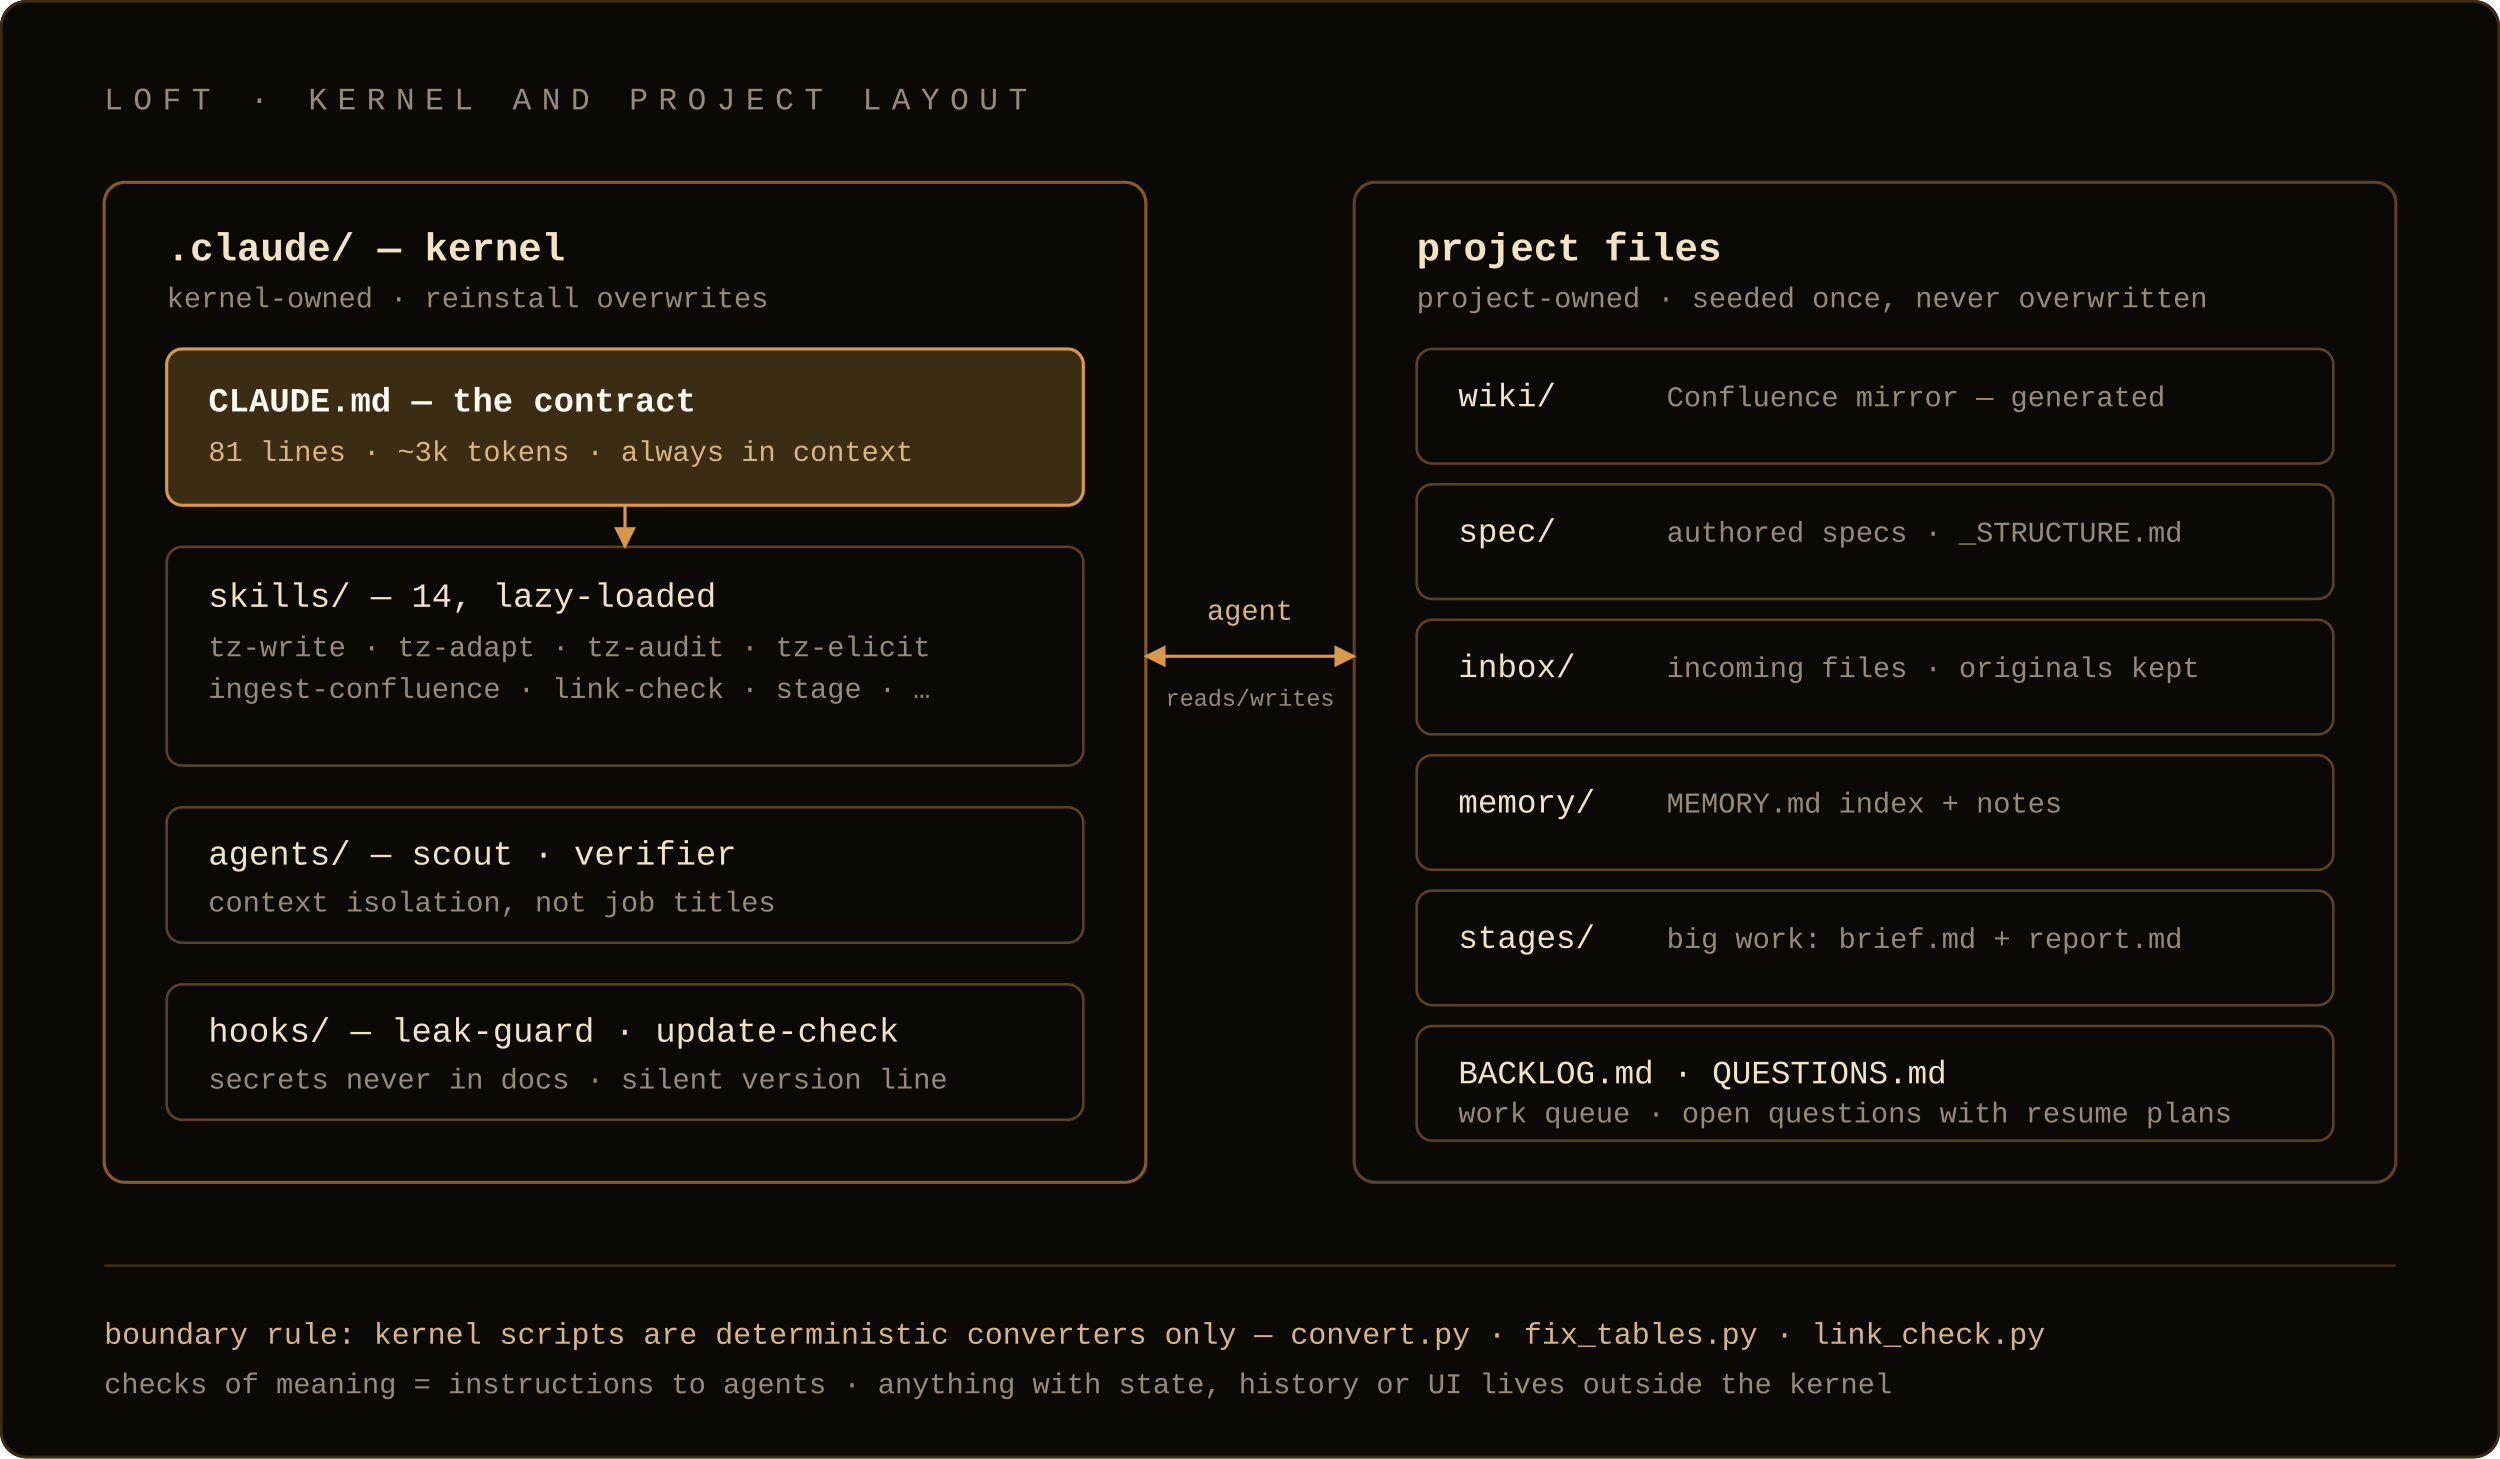
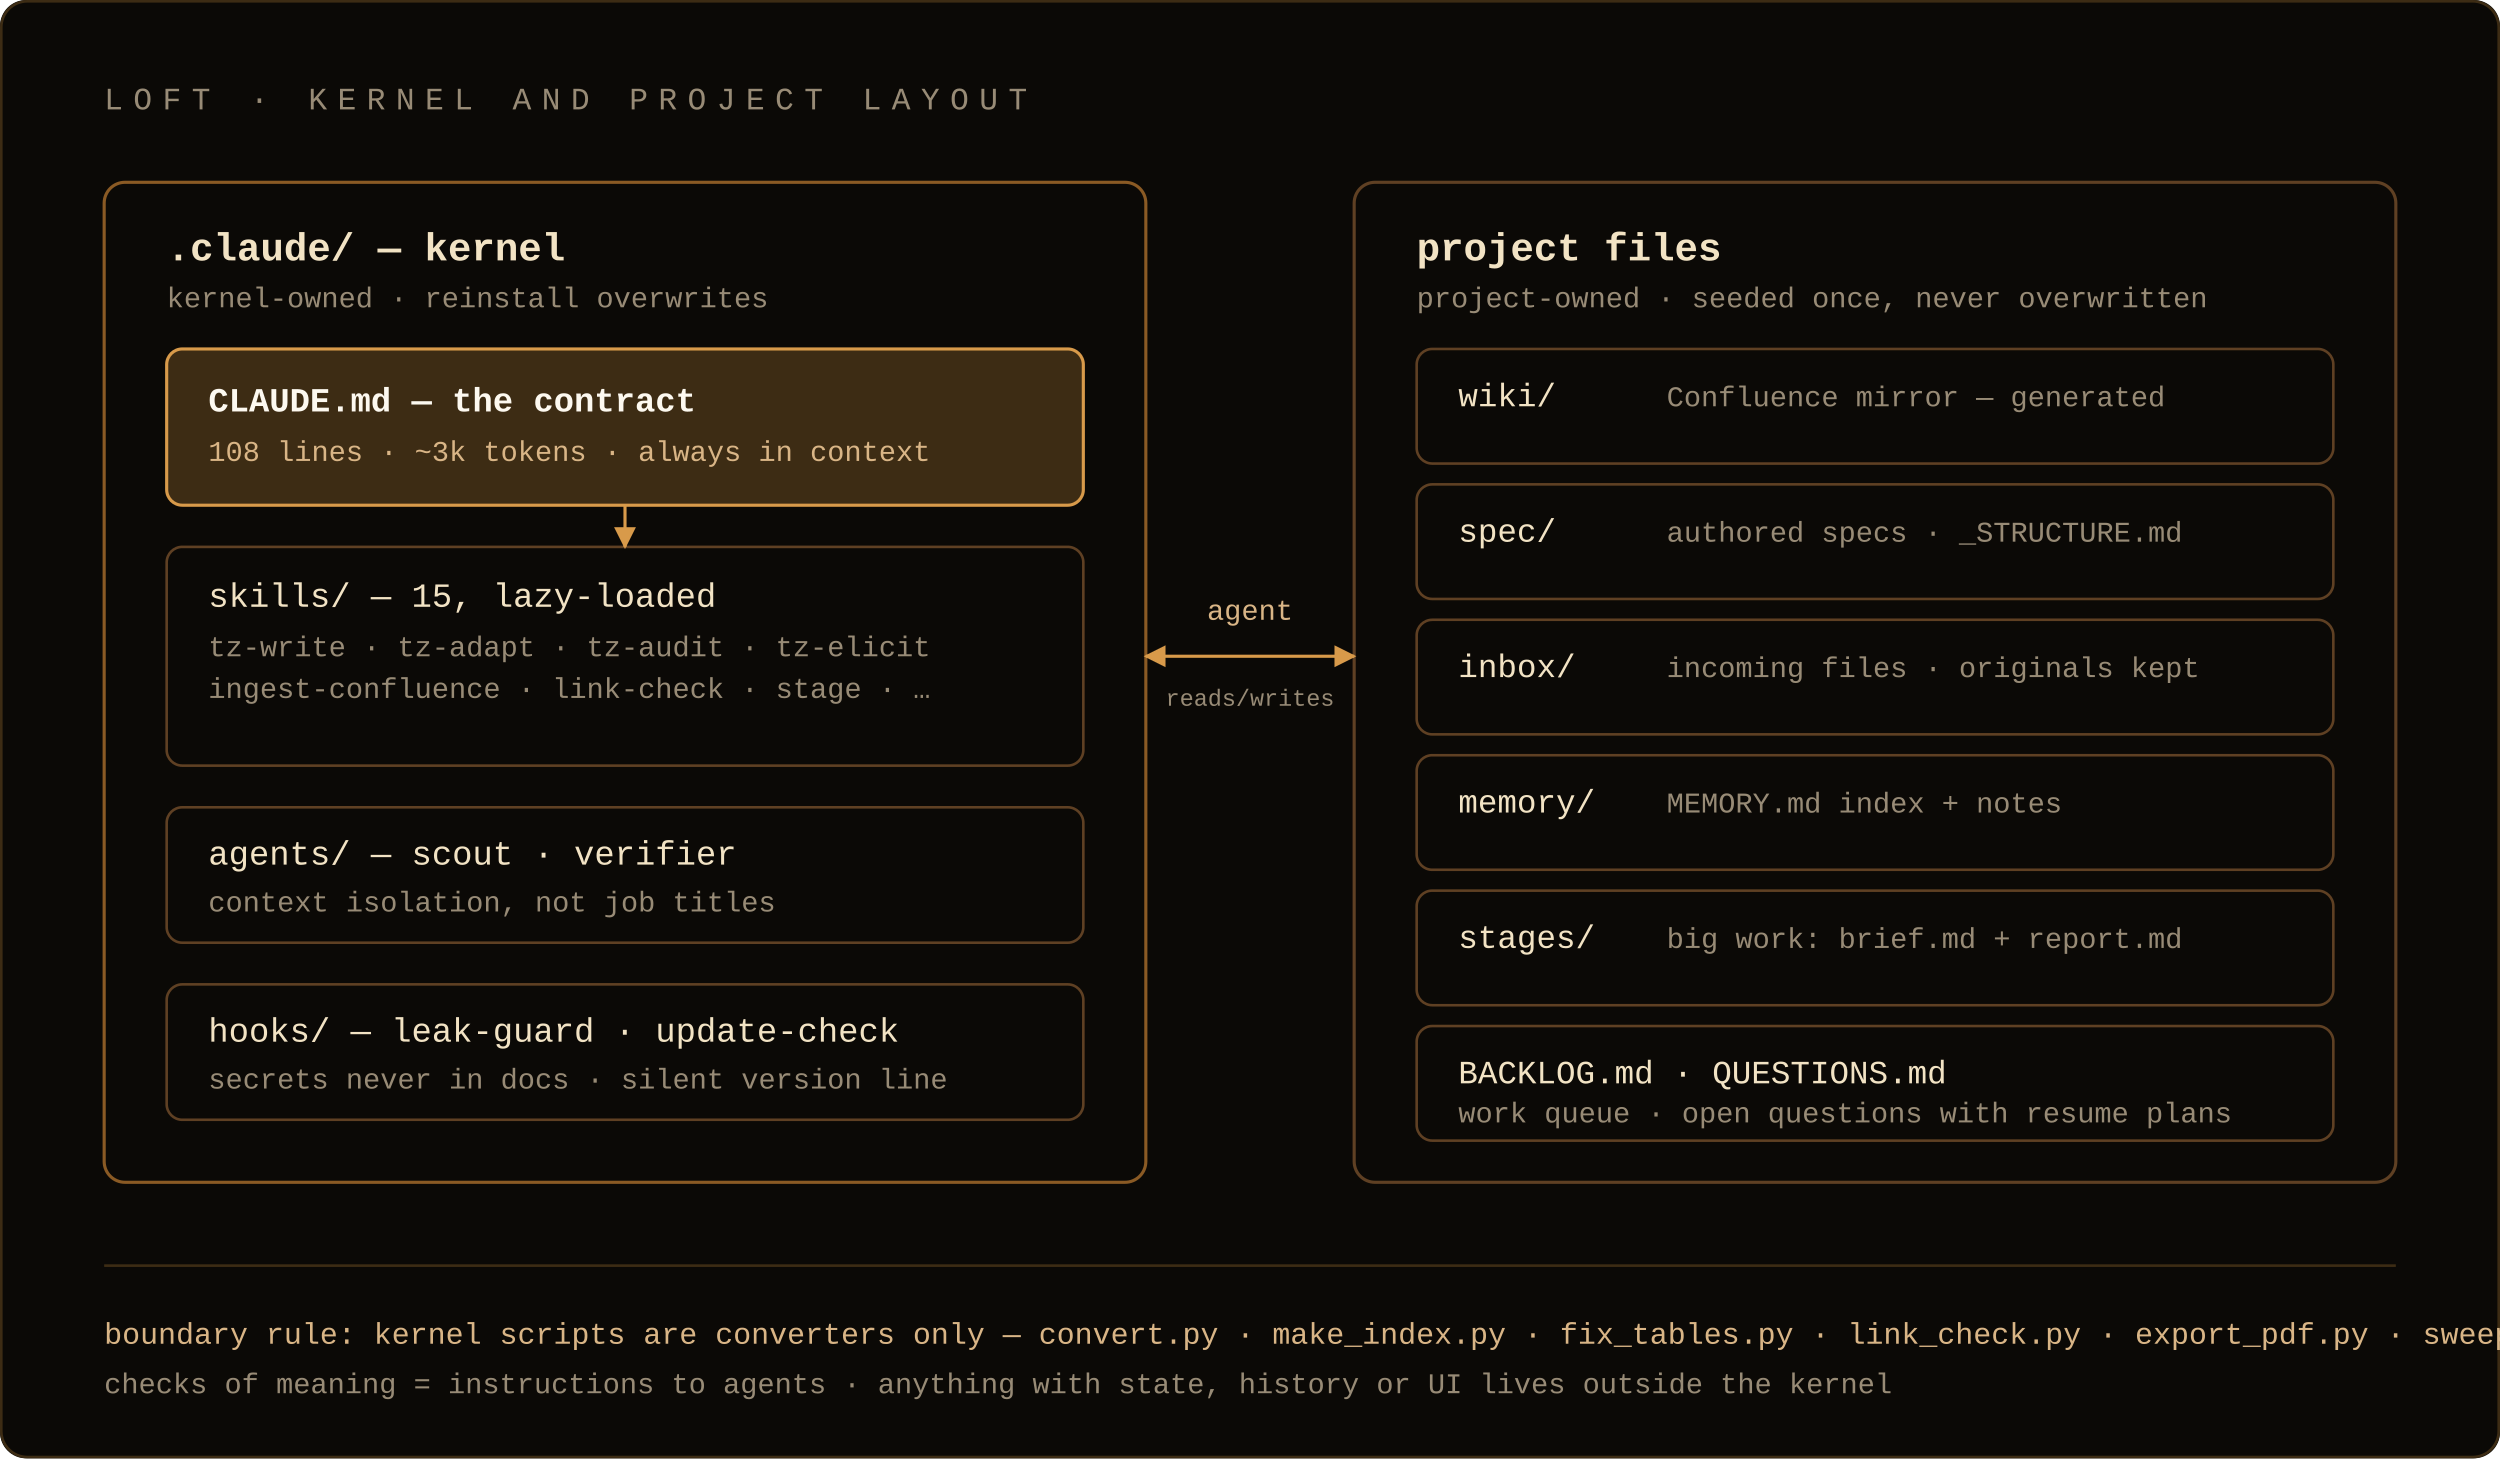
<svg xmlns="http://www.w3.org/2000/svg" viewBox="0 0 960 560" font-family="'SF Mono',Menlo,Consolas,'Liberation Mono',monospace">
  <defs>
    <marker id="arr" viewBox="0 0 10 10" refX="9" refY="5" markerWidth="7" markerHeight="7" orient="auto-start-reverse">
      <path d="M0,0 L10,5 L0,10 z" fill="#d89a4a" />
    </marker>
  </defs>
  <rect x="0" y="0" width="960" height="560" rx="10" fill="#0b0906" />
  <rect x="0.5" y="0.5" width="959" height="559" rx="10" fill="none" stroke="#3d2c14" />
  <text x="40" y="42" font-size="12" letter-spacing="4" fill="#988b76">LOFT · KERNEL AND PROJECT LAYOUT</text>
  <rect x="40" y="70" width="400" height="384" rx="8" fill="none" stroke="#8a5a24" stroke-width="1.2" />
  <text x="64" y="100" font-size="15" fill="#f2e3c4" font-weight="bold">.claude/ — kernel</text>
  <text x="64" y="118" font-size="11" fill="#988b76">kernel-owned · reinstall overwrites</text>
  <rect x="64" y="134" width="352" height="60" rx="6" fill="#3d2c14" stroke="#d89a4a" stroke-width="1.2" />
  <text x="80" y="158" font-size="13" fill="#fdf9f0" font-weight="bold">CLAUDE.md — the contract</text>
-   <text x="80" y="177" font-size="11" fill="#d9b586">81 lines · ~3k tokens · always in context</text>
+   <text x="80" y="177" font-size="11" fill="#d9b586">108 lines · ~3k tokens · always in context</text>
  <rect x="64" y="210" width="352" height="84" rx="6" fill="none" stroke="#5f4023" stroke-width="1" />
-   <text x="80" y="233" font-size="13" fill="#f2e3c4">skills/ — 14, lazy-loaded</text>
+   <text x="80" y="233" font-size="13" fill="#f2e3c4">skills/ — 15, lazy-loaded</text>
  <text x="80" y="252" font-size="11" fill="#988b76">tz-write · tz-adapt · tz-audit · tz-elicit</text>
  <text x="80" y="268" font-size="11" fill="#988b76">ingest-confluence · link-check · stage · …</text>
  <rect x="64" y="310" width="352" height="52" rx="6" fill="none" stroke="#5f4023" stroke-width="1" />
  <text x="80" y="332" font-size="13" fill="#f2e3c4">agents/ — scout · verifier</text>
  <text x="80" y="350" font-size="11" fill="#988b76">context isolation, not job titles</text>
  <rect x="64" y="378" width="352" height="52" rx="6" fill="none" stroke="#5f4023" stroke-width="1" />
  <text x="80" y="400" font-size="13" fill="#f2e3c4">hooks/ — leak-guard · update-check</text>
  <text x="80" y="418" font-size="11" fill="#988b76">secrets never in docs · silent version line</text>
  <line x1="240" y1="194" x2="240" y2="210" stroke="#d89a4a" stroke-width="1.2" marker-end="url(#arr)" />
  <rect x="520" y="70" width="400" height="384" rx="8" fill="none" stroke="#5f4023" stroke-width="1.2" />
  <text x="544" y="100" font-size="15" fill="#f2e3c4" font-weight="bold">project files</text>
  <text x="544" y="118" font-size="11" fill="#988b76">project-owned · seeded once, never overwritten</text>
  <rect x="544" y="134" width="352" height="44" rx="6" fill="none" stroke="#5f4023" />
  <text x="560" y="156" font-size="12.5" fill="#f2e3c4">wiki/</text>
  <text x="640" y="156" font-size="11" fill="#988b76">Confluence mirror — generated</text>
  <rect x="544" y="186" width="352" height="44" rx="6" fill="none" stroke="#5f4023" />
  <text x="560" y="208" font-size="12.5" fill="#f2e3c4">spec/</text>
  <text x="640" y="208" font-size="11" fill="#988b76">authored specs · _STRUCTURE.md</text>
  <rect x="544" y="238" width="352" height="44" rx="6" fill="none" stroke="#5f4023" />
  <text x="560" y="260" font-size="12.5" fill="#f2e3c4">inbox/</text>
  <text x="640" y="260" font-size="11" fill="#988b76">incoming files · originals kept</text>
  <rect x="544" y="290" width="352" height="44" rx="6" fill="none" stroke="#5f4023" />
  <text x="560" y="312" font-size="12.5" fill="#f2e3c4">memory/</text>
  <text x="640" y="312" font-size="11" fill="#988b76">MEMORY.md index + notes</text>
  <rect x="544" y="342" width="352" height="44" rx="6" fill="none" stroke="#5f4023" />
  <text x="560" y="364" font-size="12.5" fill="#f2e3c4">stages/</text>
  <text x="640" y="364" font-size="11" fill="#988b76">big work: brief.md + report.md</text>
  <rect x="544" y="394" width="352" height="44" rx="6" fill="none" stroke="#5f4023" />
  <text x="560" y="416" font-size="12.5" fill="#f2e3c4">BACKLOG.md · QUESTIONS.md</text>
  <text x="560" y="431" font-size="11" fill="#988b76">work queue · open questions with resume plans</text>
  <line x1="440" y1="252" x2="520" y2="252" stroke="#d89a4a" stroke-width="1.2" marker-end="url(#arr)" marker-start="url(#arr)" />
  <text x="480" y="238" font-size="11" fill="#d9b586" text-anchor="middle">agent</text>
  <text x="480" y="271" font-size="9" fill="#988b76" text-anchor="middle">reads/writes</text>
  <line x1="40" y1="486" x2="920" y2="486" stroke="#3d2c14" />
-   <text x="40" y="516" font-size="11.5" fill="#d9b586">boundary rule: kernel scripts are deterministic converters only — convert.py · fix_tables.py · link_check.py</text>
+   <text x="40" y="516" font-size="11.5" fill="#d9b586">boundary rule: kernel scripts are converters only — convert.py · make_index.py · fix_tables.py · link_check.py · export_pdf.py · sweep.sh</text>
  <text x="40" y="535" font-size="11" fill="#988b76">checks of meaning = instructions to agents · anything with state, history or UI lives outside the kernel</text>
</svg>
